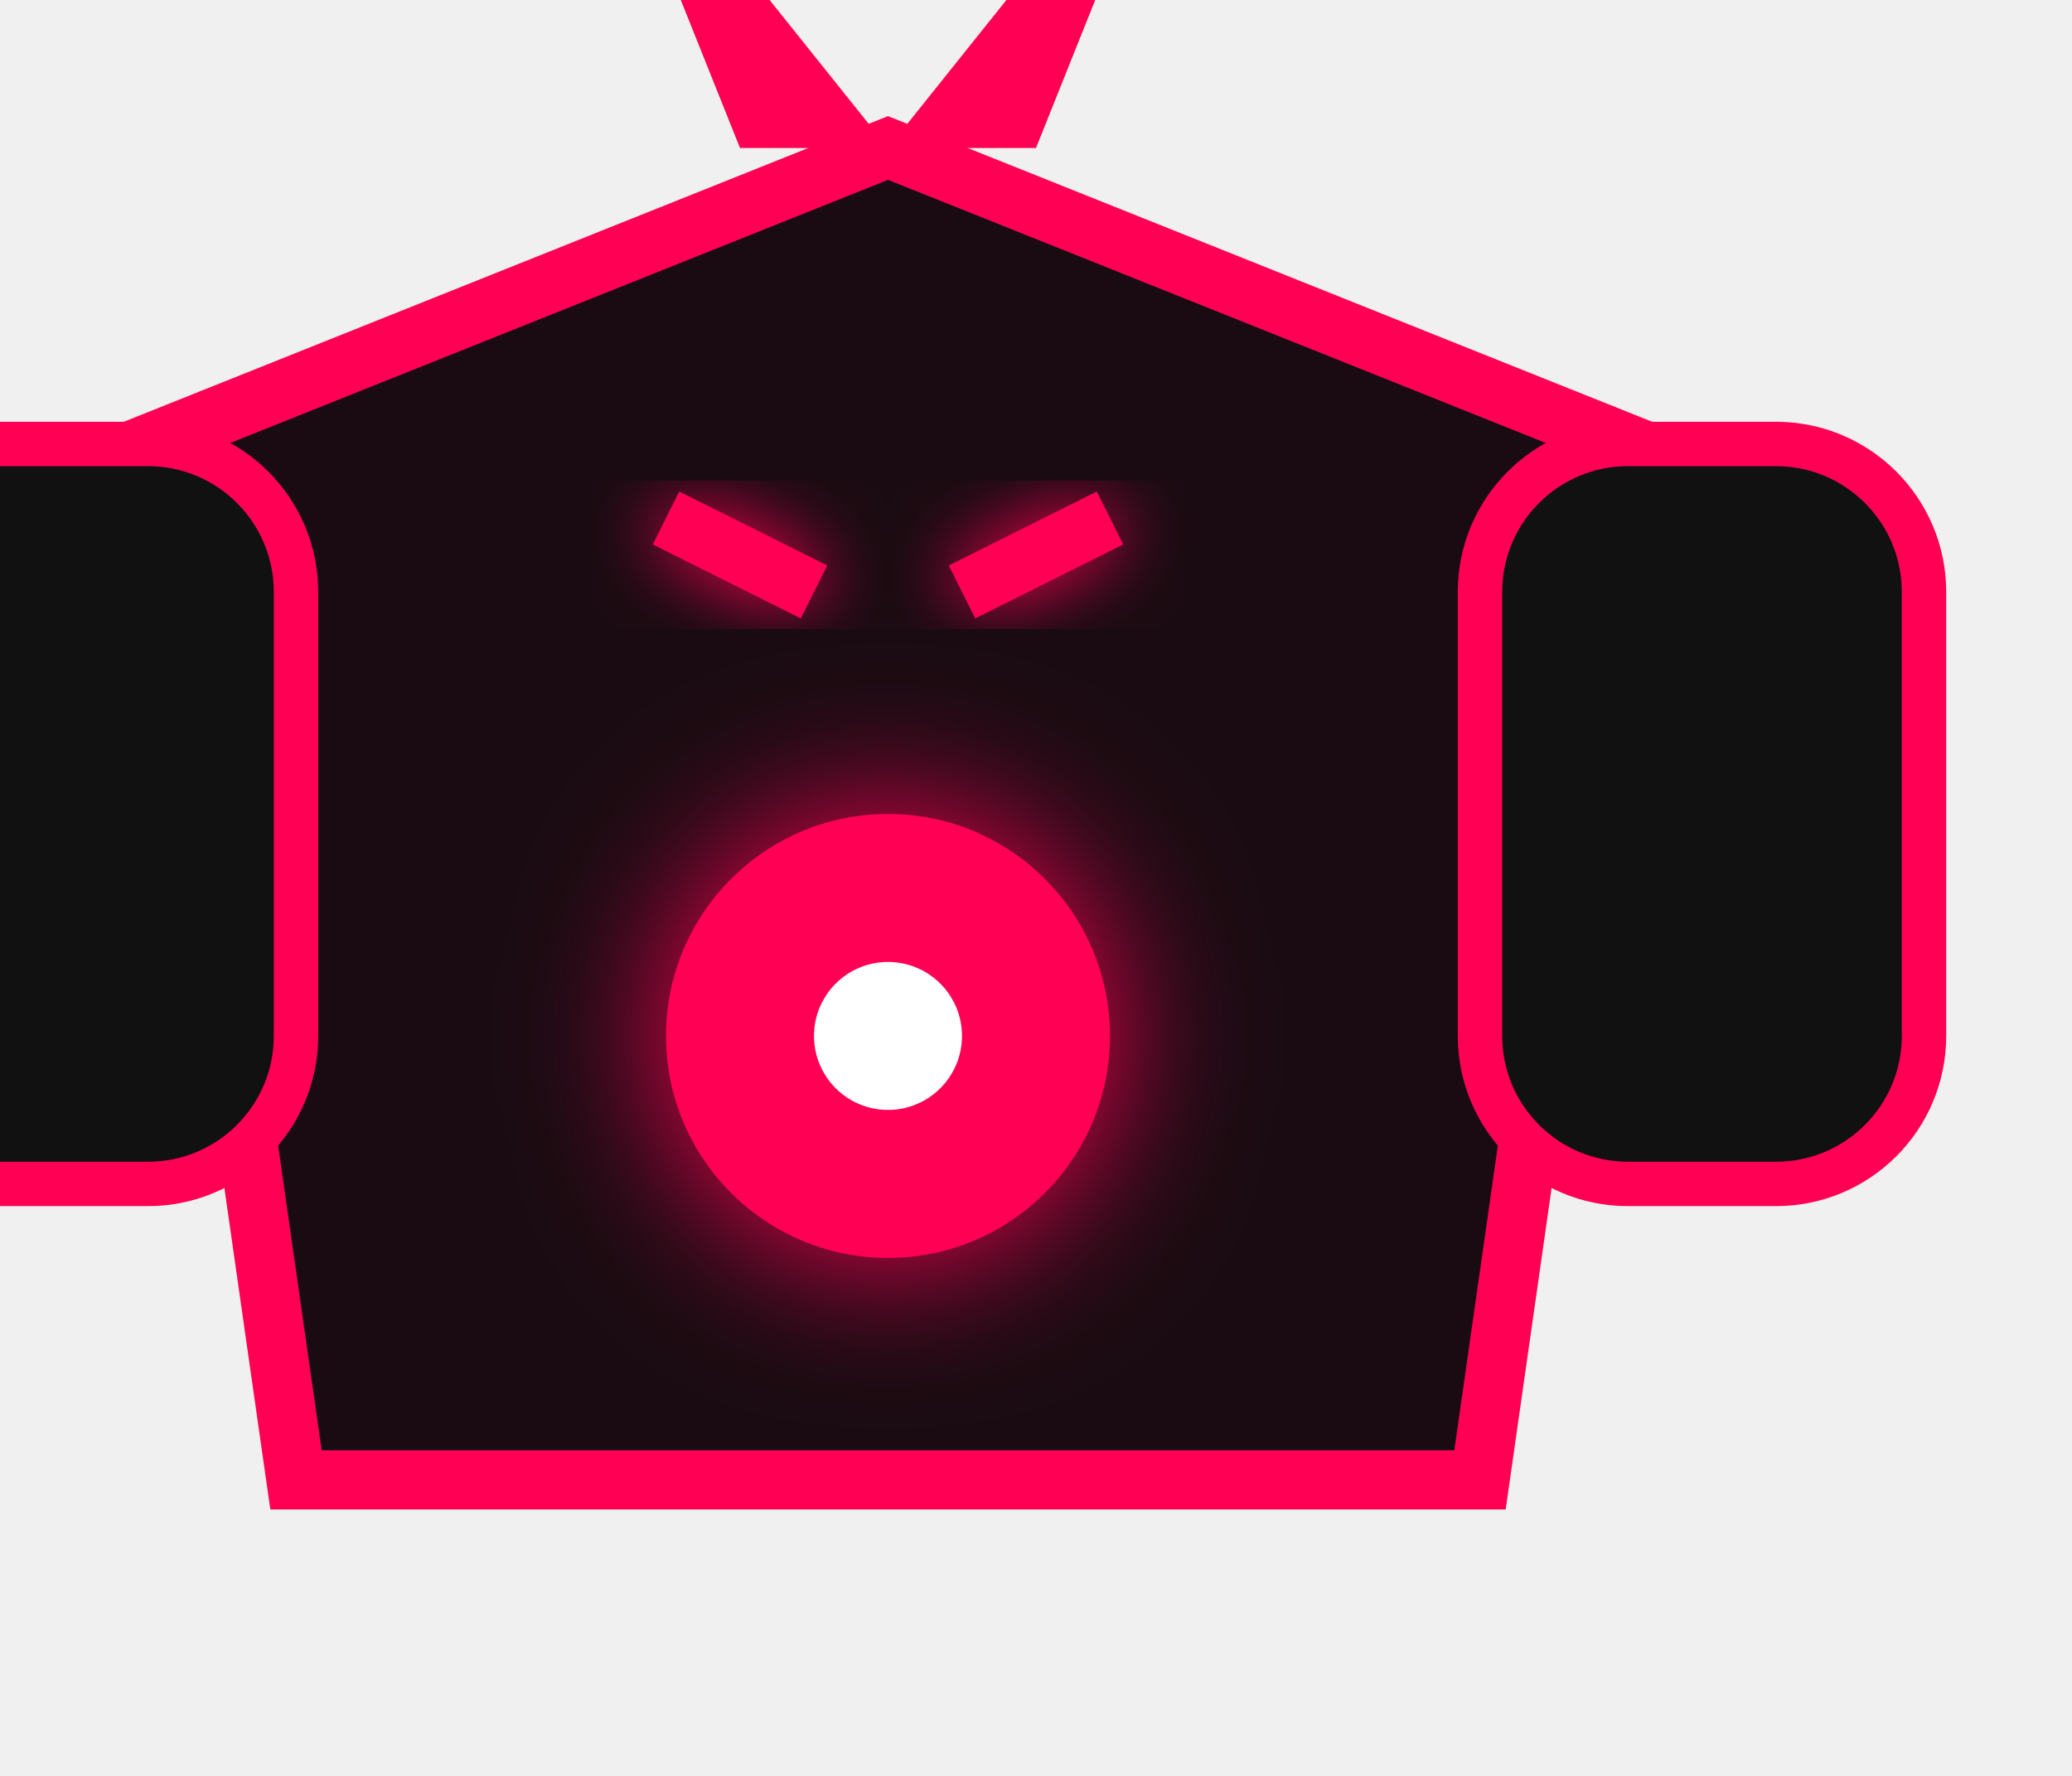
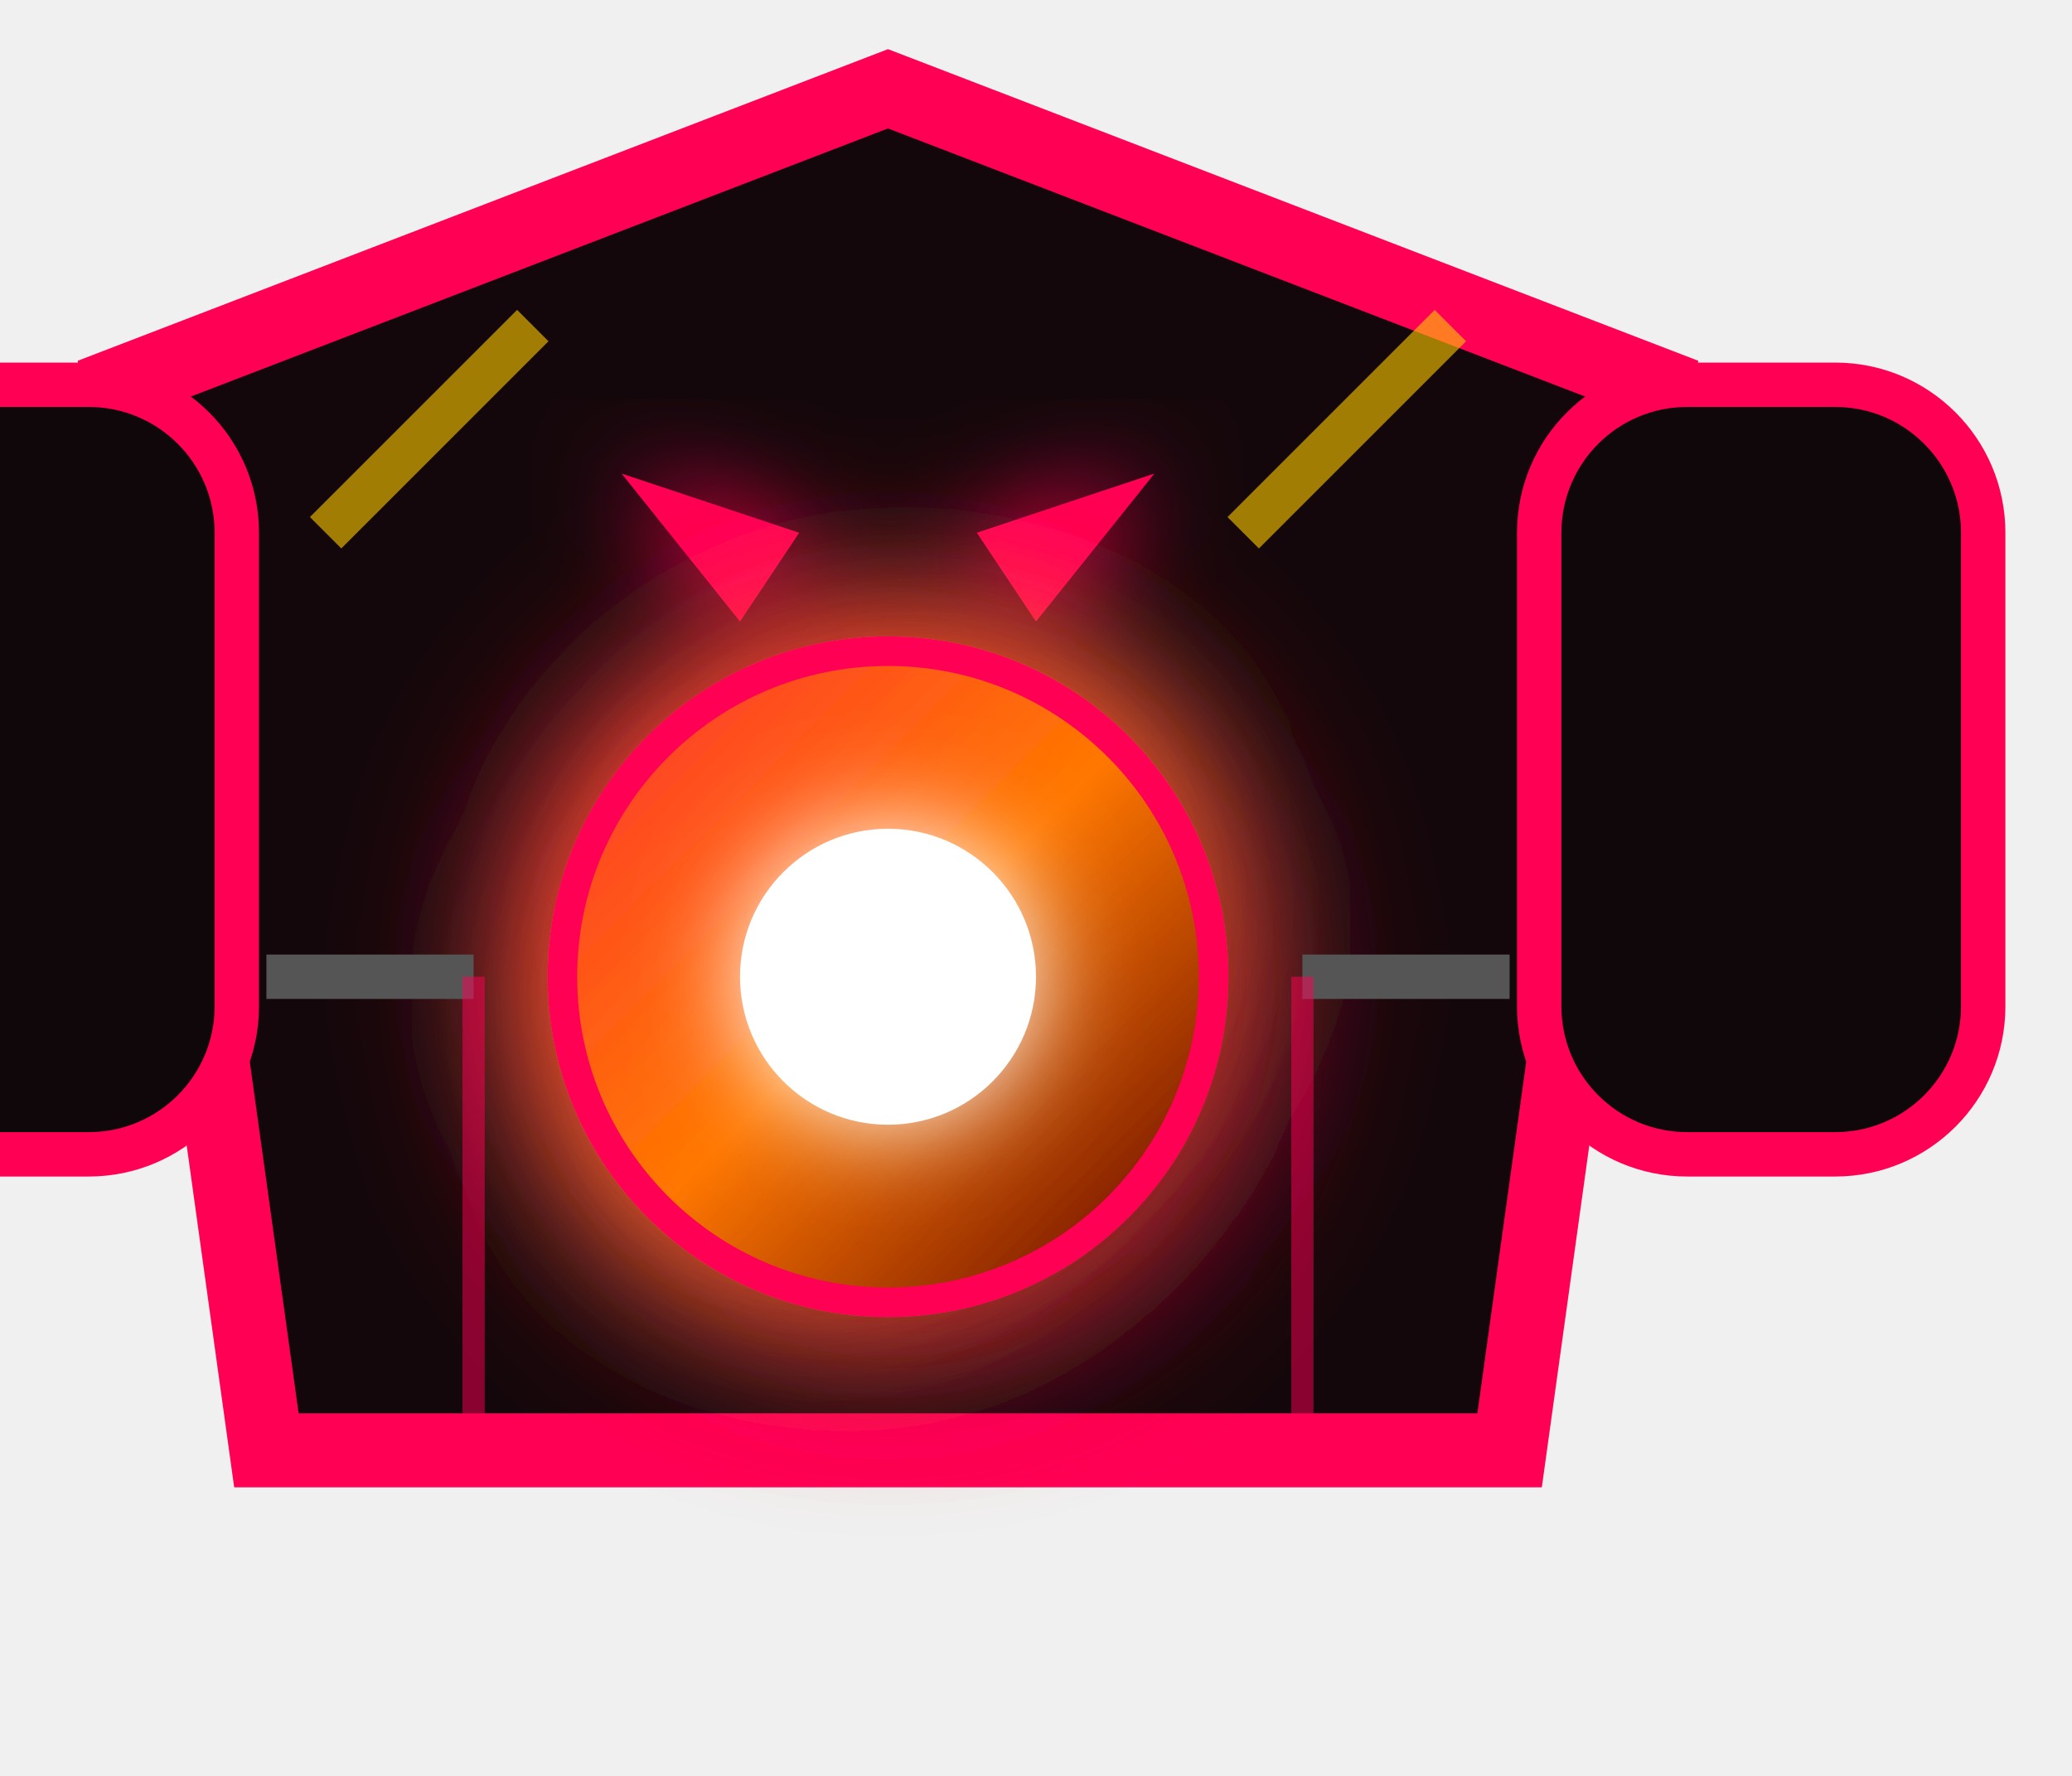
<svg xmlns="http://www.w3.org/2000/svg" viewBox="0 0 140 120" width="140" height="120">
  <defs>
-     <filter id="glow" x="-50%" y="-50%" width="200%" height="200%">
-       <feGaussianBlur stdDeviation="2.5" result="blur" />
-       <feComposite in="SourceGraphic" in2="blur" operator="over" />
+     <filter id="cyanGlow" x="-50%" y="-50%" width="200%" height="200%">
+       <feGaussianBlur stdDeviation="3" result="blur" />
+       <feMerge>
+         <feMergeNode in="blur" />
+         <feMergeNode in="SourceGraphic" />
+       </feMerge>
    </filter>
-     <filter id="heavyGlow" x="-50%" y="-50%" width="200%" height="200%">
-       <feGaussianBlur stdDeviation="5" result="blur" />
-       <feComposite in="SourceGraphic" in2="blur" operator="over" />
+     <filter id="heavyCyanGlow" x="-80%" y="-80%" width="260%" height="260%">
+       <feGaussianBlur stdDeviation="6" result="blur1" />
+       <feGaussianBlur stdDeviation="2" result="blur2" />
+       <feMerge>
+         <feMergeNode in="blur1" />
+         <feMergeNode in="blur2" />
+         <feMergeNode in="SourceGraphic" />
+       </feMerge>
    </filter>
-     <linearGradient id="metal" x1="0%" y1="0%" x2="100%" y2="100%">
-       <stop offset="0%" stop-color="#3a3a4f" />
-       <stop offset="50%" stop-color="#1e1e2f" />
-       <stop offset="100%" stop-color="#0a0a14" />
+     <filter id="pinkGlow" x="-50%" y="-50%" width="200%" height="200%">
+       <feGaussianBlur stdDeviation="3.5" result="blur" />
+       <feMerge>
+         <feMergeNode in="blur" />
+         <feMergeNode in="SourceGraphic" />
+       </feMerge>
+     </filter>
+     <filter id="greenGlow" x="-50%" y="-50%" width="200%" height="200%">
+       <feGaussianBlur stdDeviation="3" result="blur" />
+       <feMerge>
+         <feMergeNode in="blur" />
+         <feMergeNode in="SourceGraphic" />
+       </feMerge>
+     </filter>
+     <filter id="orangeGlow" x="-50%" y="-50%" width="200%" height="200%">
+       <feGaussianBlur stdDeviation="4.5" result="blur" />
+       <feMerge>
+         <feMergeNode in="blur" />
+         <feMergeNode in="SourceGraphic" />
+       </feMerge>
+     </filter>
+     <linearGradient id="cyberMetal" x1="0%" y1="0%" x2="100%" y2="100%">
+       <stop offset="0%" stop-color="#2a2a3e" />
+       <stop offset="35%" stop-color="#1b1b26" />
+       <stop offset="70%" stop-color="#0e0e16" />
+       <stop offset="100%" stop-color="#050508" />
    </linearGradient>
-     <linearGradient id="blade" x1="0%" y1="0%" x2="100%" y2="0%">
+     <linearGradient id="cyberMetalLight" x1="0%" y1="0%" x2="100%" y2="100%">
+       <stop offset="0%" stop-color="#4e4e6a" />
+       <stop offset="50%" stop-color="#2a2a3c" />
+       <stop offset="100%" stop-color="#14141e" />
+     </linearGradient>
+     <linearGradient id="ninjaBlade" x1="0%" y1="0%" x2="100%" y2="0%">
      <stop offset="0%" stop-color="#ffffff" />
-       <stop offset="100%" stop-color="#00ffff" />
+       <stop offset="30%" stop-color="#dffffc" />
+       <stop offset="75%" stop-color="#00ffff" />
+       <stop offset="100%" stop-color="#0088cc" />
    </linearGradient>
-     <linearGradient id="energy" x1="0%" y1="0%" x2="100%" y2="100%">
+     <linearGradient id="cyberScarf" x1="0%" y1="0%" x2="100%" y2="100%">
      <stop offset="0%" stop-color="#ff0055" />
-       <stop offset="100%" stop-color="#ff9900" />
+       <stop offset="45%" stop-color="#ff3300" />
+       <stop offset="90%" stop-color="#ffcc00" />
+     </linearGradient>
+     <linearGradient id="plasmaBlue" x1="0%" y1="0%" x2="100%" y2="100%">
+       <stop offset="0%" stop-color="#ffffff" />
+       <stop offset="50%" stop-color="#00ffff" />
+       <stop offset="100%" stop-color="#0033aa" />
+     </linearGradient>
+     <linearGradient id="heavyAxe" x1="0%" y1="0%" x2="100%" y2="100%">
+       <stop offset="0%" stop-color="#ff3333" />
+       <stop offset="50%" stop-color="#ff7700" />
+       <stop offset="100%" stop-color="#550000" />
+     </linearGradient>
+     <linearGradient id="ninjaGreen" x1="0%" y1="0%" x2="100%" y2="100%">
+       <stop offset="0%" stop-color="#00ffcc" />
+       <stop offset="60%" stop-color="#00ff55" />
+       <stop offset="100%" stop-color="#003311" />
    </linearGradient>
  </defs>
-   <path d="M 10 30 L 60 10 L 110 30 L 100 100 L 20 100 Z" fill="#1a0b12" stroke="#ff0055" stroke-width="4" />
-   <polygon points="60,10 40,-15 50,10" fill="#ff0055" />
-   <polygon points="60,10 80,-15 70,10" fill="#ff0055" />
-   <line x1="45" y1="35" x2="55" y2="40" stroke="#ff0055" stroke-width="4" filter="url(#glow)" />
-   <line x1="75" y1="35" x2="65" y2="40" stroke="#ff0055" stroke-width="4" filter="url(#glow)" />
-   <circle cx="60" cy="70" r="15" fill="#ff0055" filter="url(#heavyGlow)" />
-   <circle cx="60" cy="70" r="5" fill="#fff" />
-   <rect x="-10" y="30" width="30" height="50" rx="10" fill="#111" stroke="#ff0055" stroke-width="3" />
-   <rect x="100" y="30" width="30" height="50" rx="10" fill="#111" stroke="#ff0055" stroke-width="3" />
+   <path d="M 8 26 L 60 6 L 112 26 L 102 98 L 18 98 Z" fill="#14070b" stroke="#ff0055" stroke-width="5" />
+   <line x1="22" y1="36" x2="36" y2="22" stroke="#ffcc00" stroke-width="3" opacity="0.6" />
+   <line x1="84" y1="36" x2="98" y2="22" stroke="#ffcc00" stroke-width="3" opacity="0.6" />
+   <polygon points="42,32 54,36 50,42" fill="#ff0055" filter="url(#pinkGlow)" />
+   <polygon points="78,32 66,36 70,42" fill="#ff0055" filter="url(#pinkGlow)" />
+   <circle cx="60" cy="66" r="22" fill="url(#heavyAxe)" stroke="#ff0055" stroke-width="2" filter="url(#heavyCyanGlow)" />
+   <circle cx="60" cy="66" r="10" fill="#ffffff" filter="url(#pinkGlow)" />
+   <path d="M 32 66 L 18 66 M 88 66 L 102 66" stroke="#555" stroke-width="3" />
+   <path d="M 32 66 L 32 98 M 88 66 L 88 98" stroke="#ff0055" stroke-width="1.5" opacity="0.5" />
+   <rect x="-14" y="26" width="30" height="52" rx="10" fill="#0f0709" stroke="#ff0055" stroke-width="3" />
+   <rect x="104" y="26" width="30" height="52" rx="10" fill="#0f0709" stroke="#ff0055" stroke-width="3" />
</svg>
